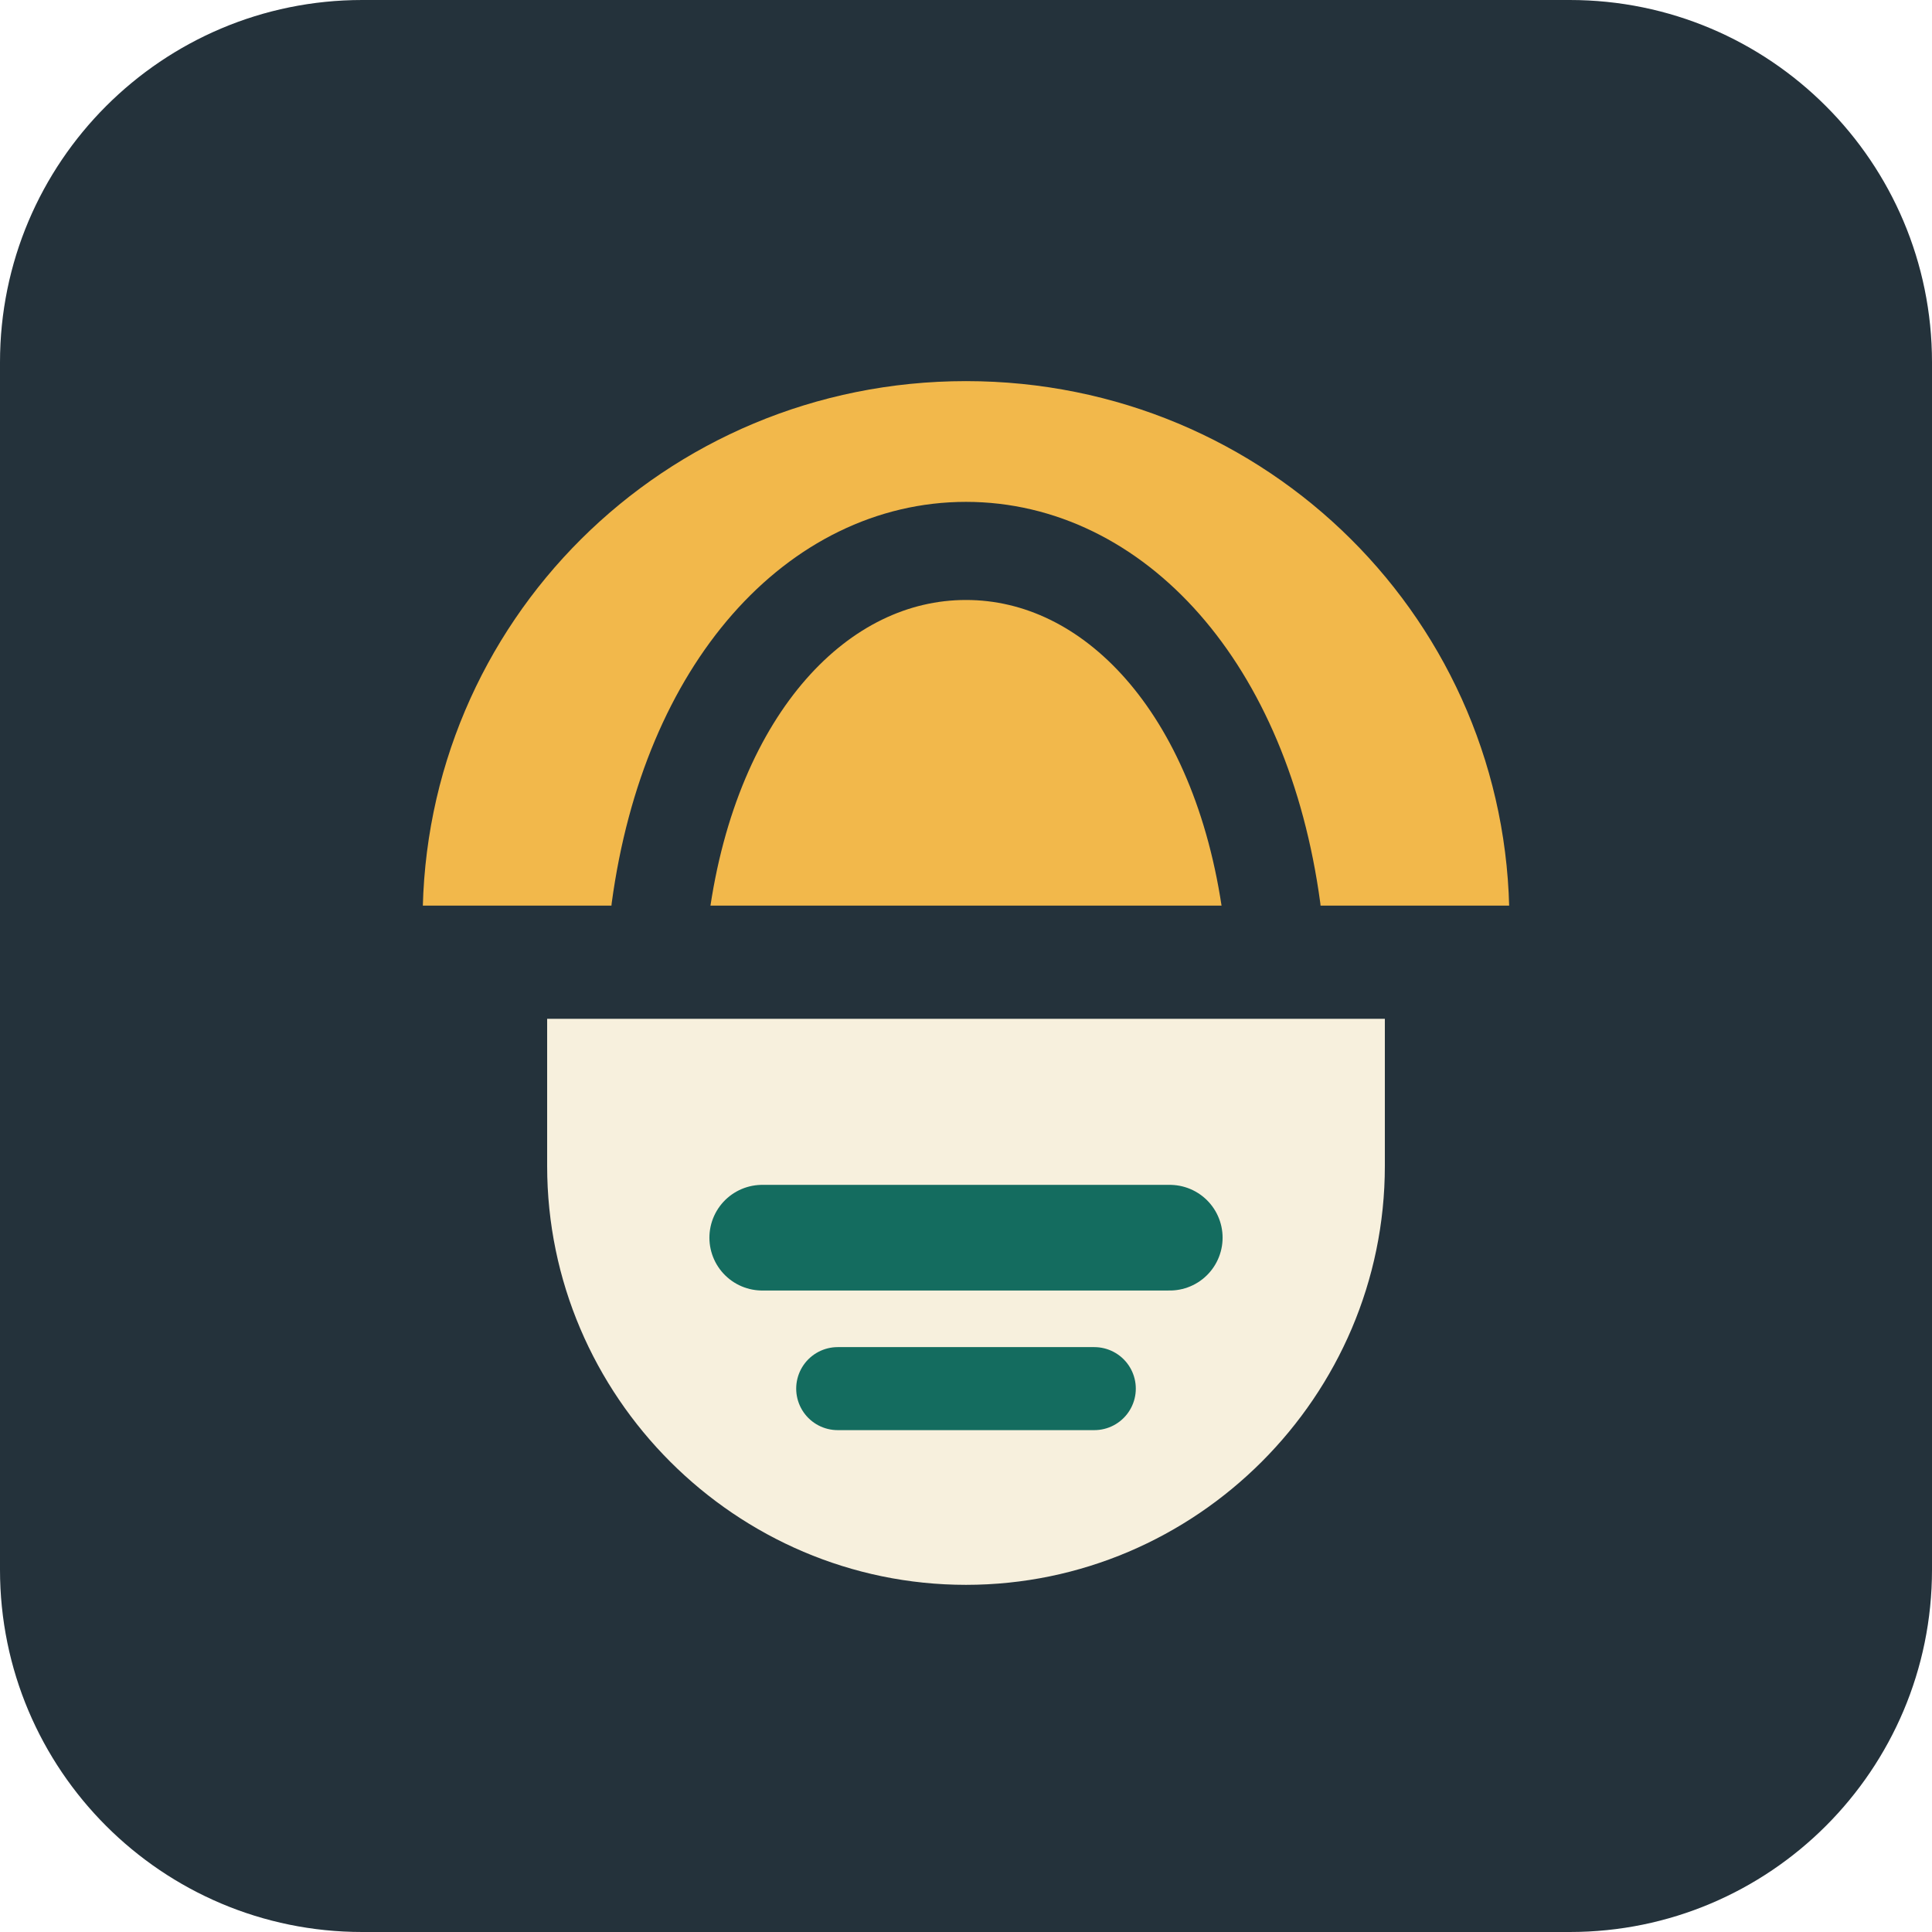
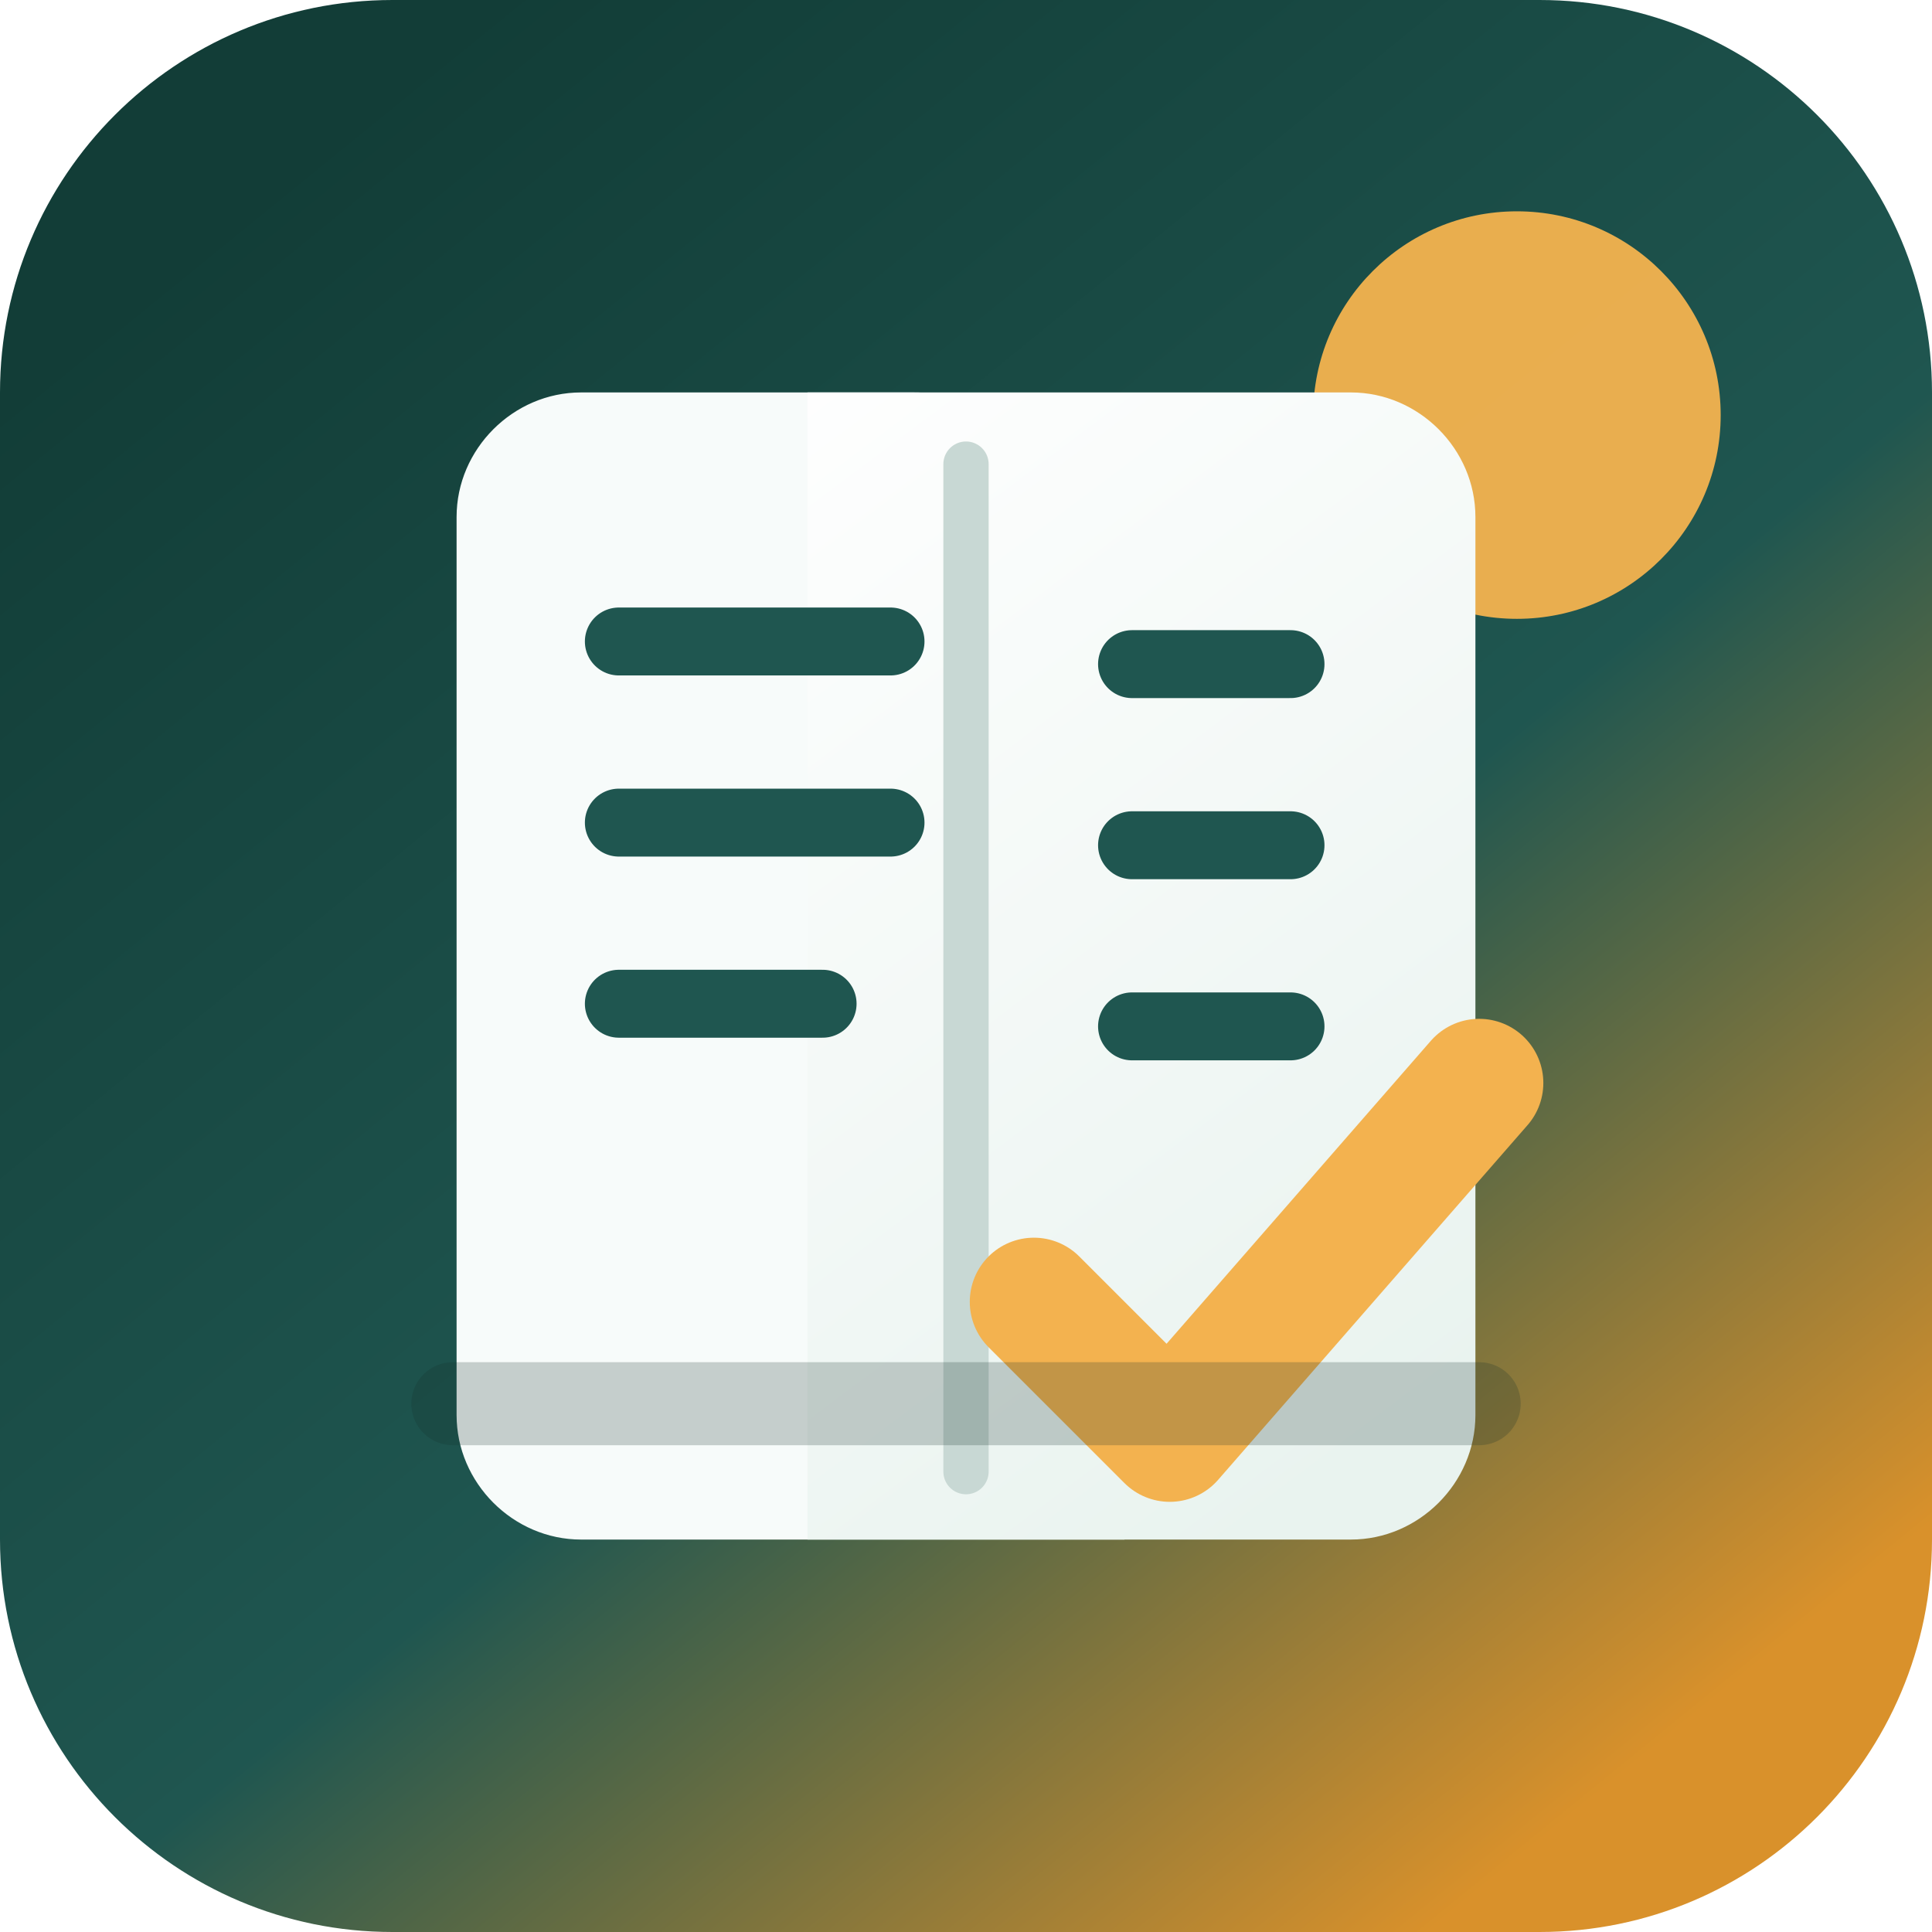
<svg xmlns="http://www.w3.org/2000/svg" viewBox="0 0 512 512">
-   <rect width="512" height="512" rx="96" fill="#24323b" />
-   <path d="M112 244c0-79 64-143 144-143s144 64 144 143v22H112v-22Z" fill="#f2b84b" />
-   <path d="M145 267h222v42c0 61-50 111-111 111s-111-50-111-111v-42Z" fill="#f7f0dd" />
-   <path d="M175 241c8-59 42-95 81-95s73 36 81 95" fill="none" stroke="#24323b" stroke-width="26" stroke-linecap="round" />
-   <path d="M107 255h298" stroke="#24323b" stroke-width="30" stroke-linecap="round" />
-   <path d="M202 328h108" stroke="#146c5f" stroke-width="28" stroke-linecap="round" />
-   <path d="M222 368h68" stroke="#146c5f" stroke-width="22" stroke-linecap="round" />
+   <defs>
+     <linearGradient id="bg" x1="80" y1="40" x2="430" y2="470" gradientUnits="userSpaceOnUse">
+       <stop offset="0" stop-color="#123d37" />
+       <stop offset="0.58" stop-color="#1f5650" />
+       <stop offset="1" stop-color="#d9912b" />
+     </linearGradient>
+     <linearGradient id="page" x1="156" y1="126" x2="355" y2="392" gradientUnits="userSpaceOnUse">
+       <stop offset="0" stop-color="#ffffff" />
+       <stop offset="1" stop-color="#e9f3ef" />
+     </linearGradient>
+   </defs>
+   <rect width="512" height="512" rx="104" fill="url(#bg)" />
+   <circle cx="402" cy="110" r="54" fill="#f3b24f" opacity=".95" />
+   <path d="M121 137c0-18 15-33 33-33h88c31 0 56 25 56 56v248H154c-18 0-33-15-33-33V137Z" fill="#f7fbfa" />
+   <path d="M214 104h144c18 0 33 15 33 33v238c0 18-15 33-33 33H214V104Z" fill="url(#page)" />
+   <path d="M256 123v267" stroke="#c8d8d4" stroke-width="12" stroke-linecap="round" />
+   <path d="M164 170h72M164 218h72M164 266h54" stroke="#1f5650" stroke-width="18" stroke-linecap="round" />
+   <path d="M300 176h42M300 224h42M300 272h42" stroke="#1f5650" stroke-width="18" stroke-linecap="round" />
+   <path d="M274 345l36 36 82-94" fill="none" stroke="#f3b24f" stroke-width="34" stroke-linecap="round" stroke-linejoin="round" />
+   <path d="M120 372h272" stroke="#102f2b" stroke-width="22" stroke-linecap="round" opacity=".22" />
</svg>
